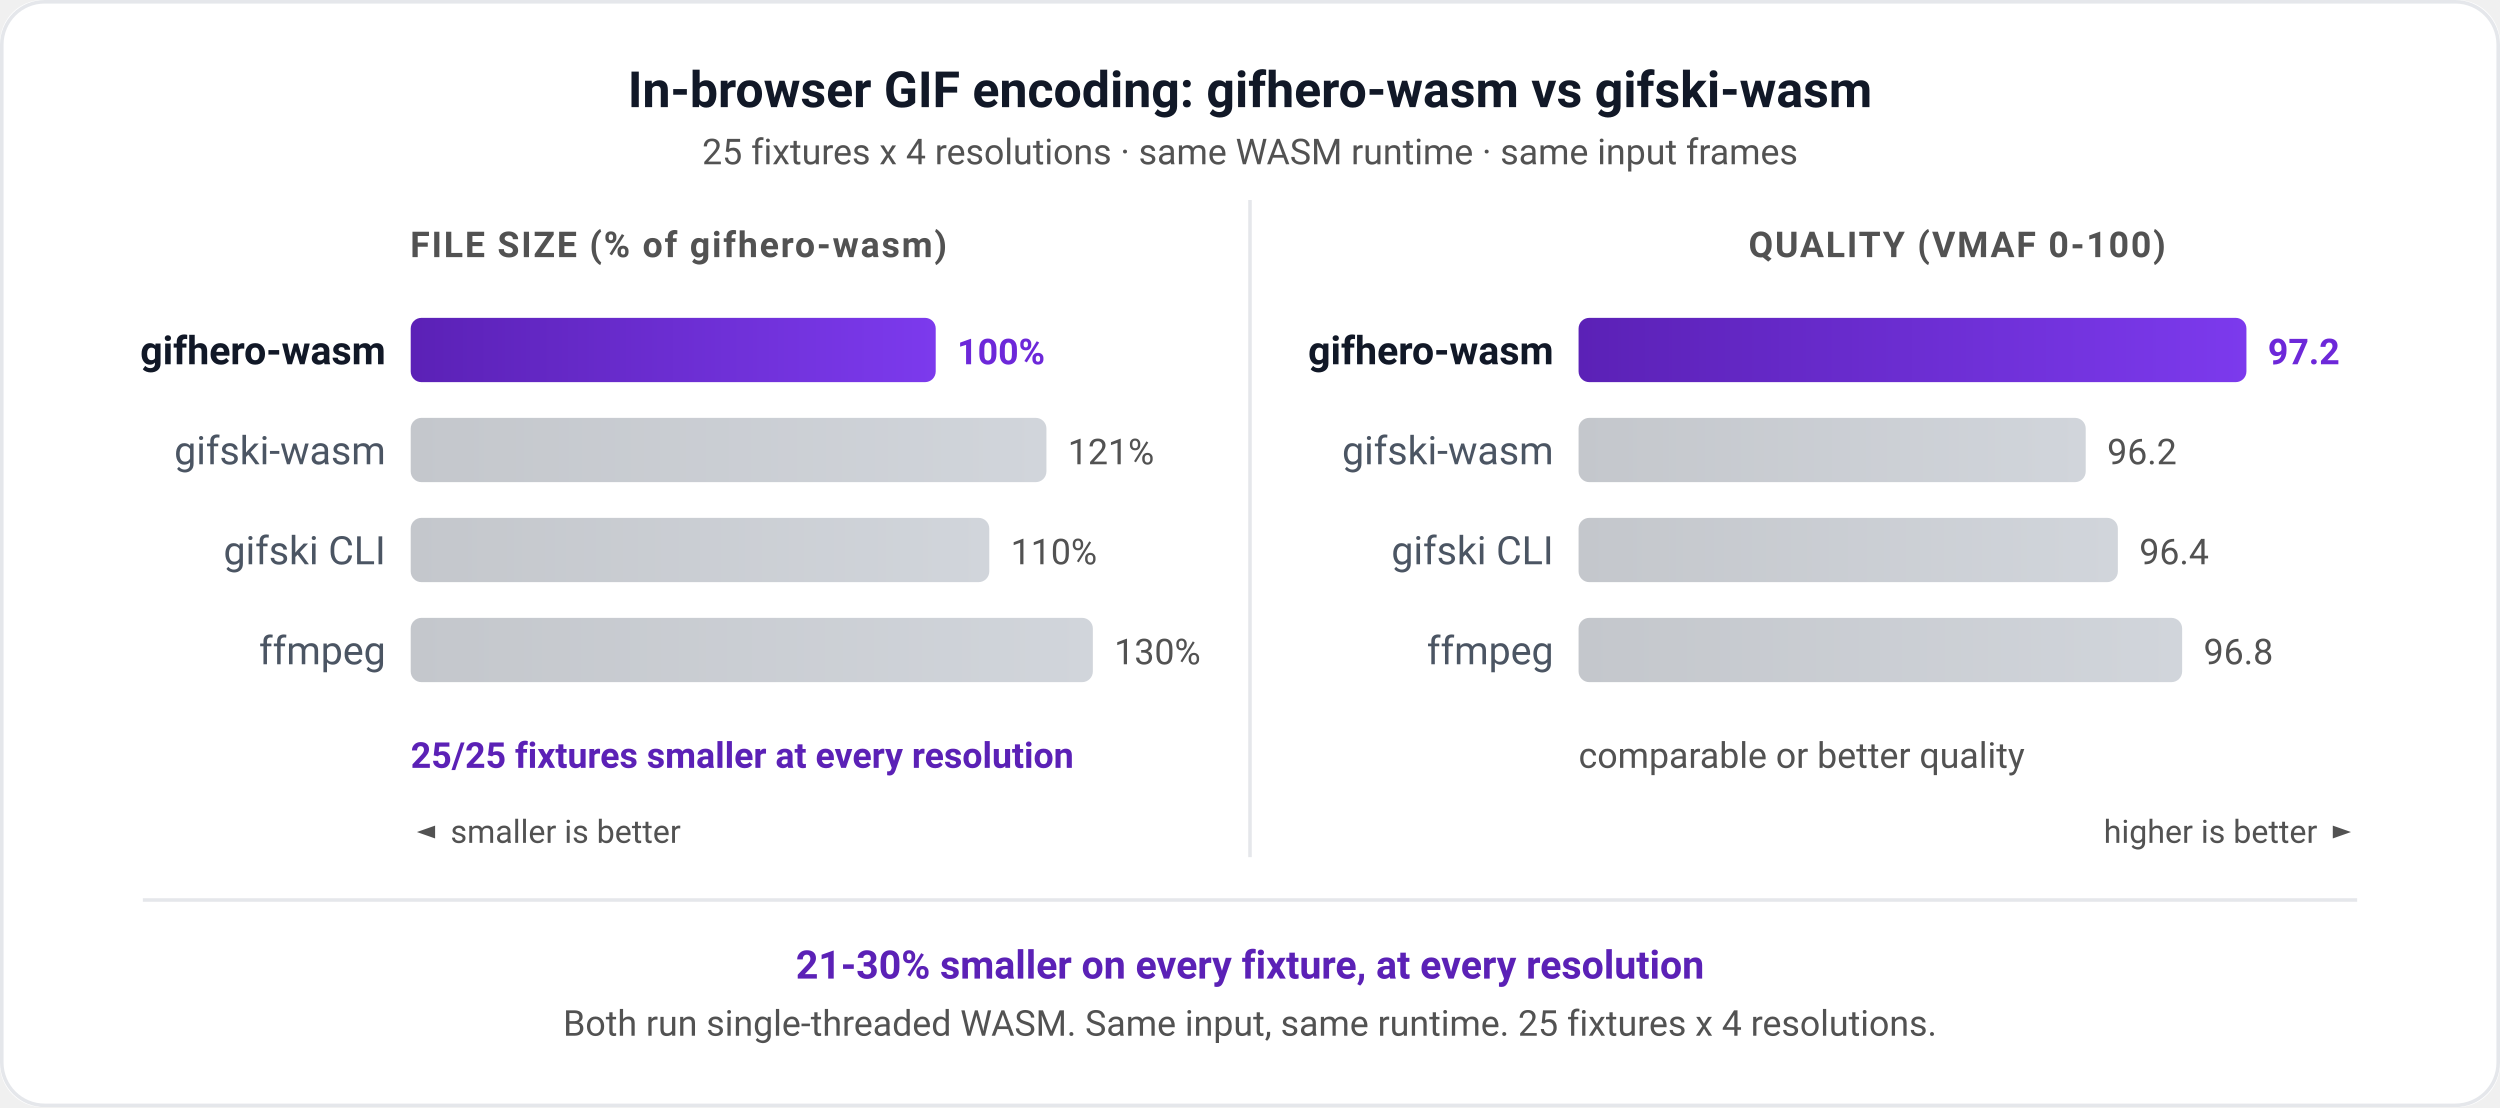
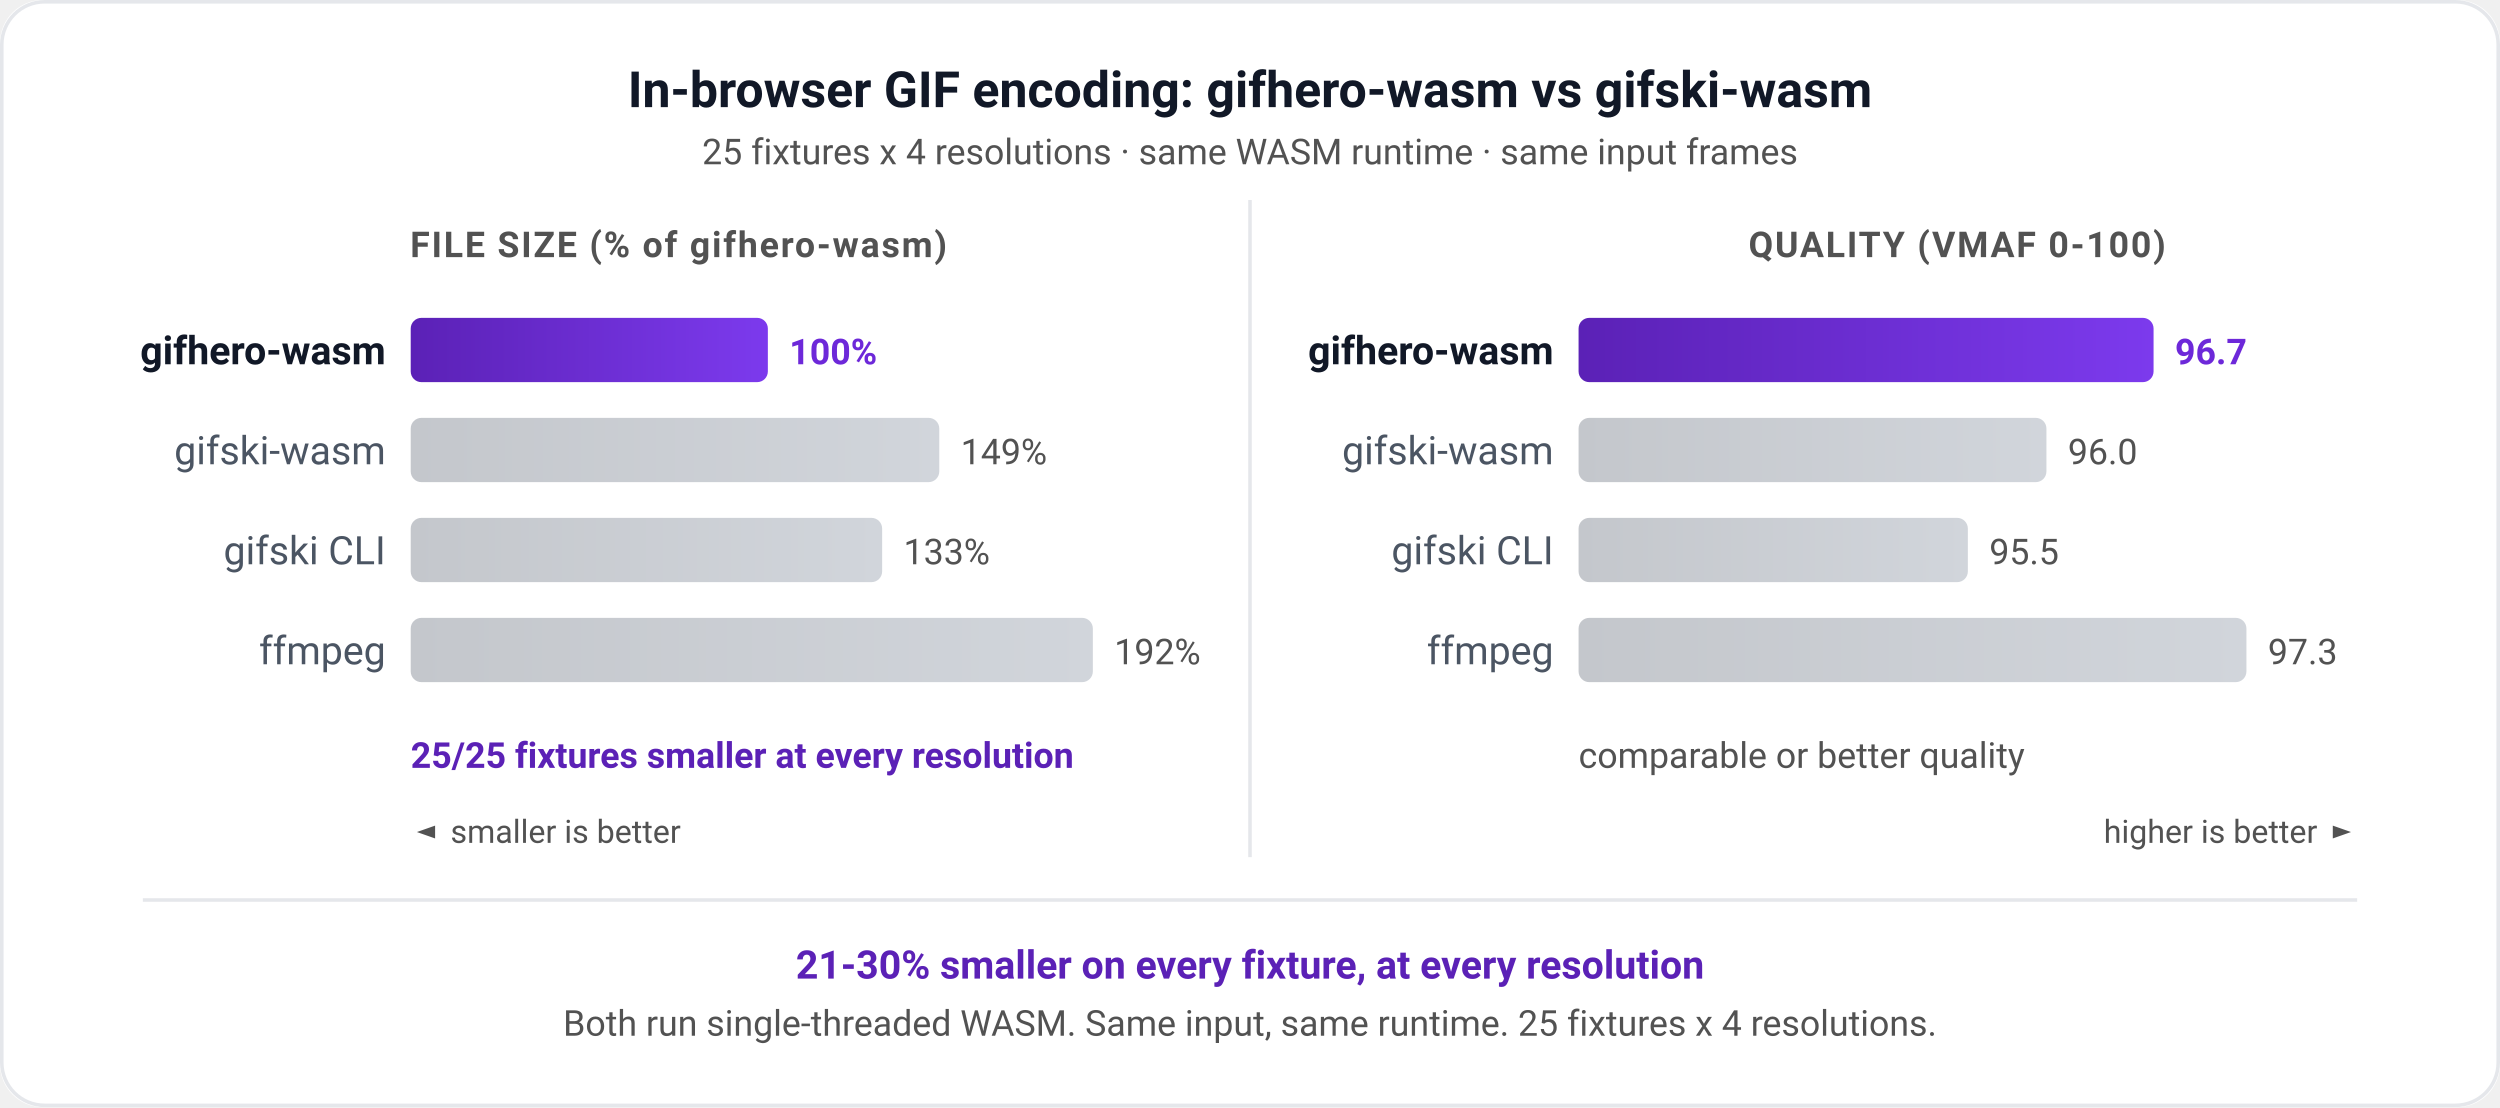
<svg xmlns="http://www.w3.org/2000/svg" viewBox="0 0 700 310" font-family="-apple-system,BlinkMacSystemFont,'Segoe UI',Roboto,Helvetica,sans-serif">
  <defs>
    <linearGradient id="g1" x1="0" y1="0" x2="1" y2="0">
      <stop offset="0%" stop-color="#5b21b6" />
      <stop offset="100%" stop-color="#7c3aed" />
    </linearGradient>
    <linearGradient id="g2" x1="0" y1="0" x2="1" y2="0">
      <stop offset="0%" stop-color="#c4c7cc" />
      <stop offset="100%" stop-color="#d1d5db" />
    </linearGradient>
  </defs>
  <rect width="700" height="310" rx="12" fill="#ffffff" />
  <rect x="0.5" y="0.5" width="699" height="309" rx="12" fill="none" stroke="#e5e7eb" />
  <text x="350" y="30" text-anchor="middle" font-size="14" font-weight="700" fill="#111827">In-browser GIF encoding: gifhero-wasm vs gifski-wasm</text>
  <text x="350" y="46" text-anchor="middle" font-size="10" fill="#525252">25 fixtures x 4 resolutions · same WASM runtime · same input frames</text>
  <line x1="350" y1="56" x2="350" y2="240" stroke="#e5e7eb" stroke-width="1" />
  <text x="190" y="72" text-anchor="middle" font-size="10" font-weight="600" fill="#525252" letter-spacing="0.05em">FILE SIZE (% of gifhero-wasm)</text>
  <text x="108" y="102" text-anchor="end" font-size="11" font-weight="600" fill="#111827">gifhero-wasm</text>
-   <rect x="115" y="89" width="147" height="18" rx="3" fill="url(#g1)" />
-   <text x="268" y="102" font-size="10" fill="#6d28d9" font-weight="600">100%</text>
+   <rect x="115" y="89" width="100" height="18" rx="3" fill="url(#g1)" />
+   <text x="221" y="102" font-size="10" fill="#6d28d9" font-weight="600">100%</text>
  <text x="108" y="130" text-anchor="end" font-size="11" fill="#4b5563">gifski-wasm</text>
-   <rect x="115" y="117" width="178" height="18" rx="3" fill="url(#g2)" />
-   <text x="299" y="130" font-size="10" fill="#525252">121%</text>
+   <rect x="115" y="117" width="148" height="18" rx="3" fill="url(#g2)" />
+   <text x="269" y="130" font-size="10" fill="#525252">149%</text>
  <text x="108" y="158" text-anchor="end" font-size="11" fill="#4b5563">gifski CLI</text>
-   <rect x="115" y="145" width="162" height="18" rx="3" fill="url(#g2)" />
-   <text x="283" y="158" font-size="10" fill="#525252">110%</text>
+   <rect x="115" y="145" width="132" height="18" rx="3" fill="url(#g2)" />
+   <text x="253" y="158" font-size="10" fill="#525252">133%</text>
  <text x="108" y="186" text-anchor="end" font-size="11" fill="#4b5563">ffmpeg</text>
  <rect x="115" y="173" width="191" height="18" rx="3" fill="url(#g2)" />
-   <text x="312" y="186" font-size="10" fill="#525252">130%</text>
+   <text x="312" y="186" font-size="10" fill="#525252">192%</text>
  <text x="115" y="215" font-size="10" fill="#5b21b6" font-weight="600">25/25 fixtures smaller at every resolution</text>
  <text x="115" y="236" font-size="9" fill="#525252">◄ smaller is better</text>
  <text x="548" y="72" text-anchor="middle" font-size="10" font-weight="600" fill="#525252" letter-spacing="0.05em">QUALITY (VMAF 0-100)</text>
  <text x="435" y="102" text-anchor="end" font-size="11" font-weight="600" fill="#111827">gifhero-wasm</text>
-   <rect x="442" y="89" width="187" height="18" rx="3" fill="url(#g1)" />
-   <text x="635" y="102" font-size="10" fill="#6d28d9" font-weight="600">97.2</text>
+   <rect x="442" y="89" width="161" height="18" rx="3" fill="url(#g1)" />
+   <text x="609" y="102" font-size="10" fill="#6d28d9" font-weight="600">96.7</text>
  <text x="435" y="130" text-anchor="end" font-size="11" fill="#4b5563">gifski-wasm</text>
-   <rect x="442" y="117" width="142" height="18" rx="3" fill="url(#g2)" />
-   <text x="590" y="130" font-size="10" fill="#525252">96.2</text>
+   <rect x="442" y="117" width="131" height="18" rx="3" fill="url(#g2)" />
+   <text x="579" y="130" font-size="10" fill="#525252">96.0</text>
  <text x="435" y="158" text-anchor="end" font-size="11" fill="#4b5563">gifski CLI</text>
-   <rect x="442" y="145" width="151" height="18" rx="3" fill="url(#g2)" />
-   <text x="599" y="158" font-size="10" fill="#525252">96.4</text>
+   <rect x="442" y="145" width="109" height="18" rx="3" fill="url(#g2)" />
+   <text x="557" y="158" font-size="10" fill="#525252">95.5</text>
  <text x="435" y="186" text-anchor="end" font-size="11" fill="#4b5563">ffmpeg</text>
-   <rect x="442" y="173" width="169" height="18" rx="3" fill="url(#g2)" />
-   <text x="617" y="186" font-size="10" fill="#525252">96.8</text>
+   <rect x="442" y="173" width="187" height="18" rx="3" fill="url(#g2)" />
+   <text x="635" y="186" font-size="10" fill="#525252">97.3</text>
  <text x="442" y="215" font-size="10" fill="#525252">comparable or better quality</text>
  <text x="660" y="236" text-anchor="end" font-size="9" fill="#525252">higher is better ►</text>
  <line x1="40" y1="252" x2="660" y2="252" stroke="#e5e7eb" stroke-width="1" />
  <text x="350" y="274" text-anchor="middle" font-size="11" font-weight="600" fill="#5b21b6">21-30% smaller on every fixture, at every resolution</text>
  <text x="350" y="290" text-anchor="middle" font-size="10" fill="#525252">Both run single-threaded WASM. Same input, same runtime. 25 fixtures x 4 resolutions.</text>
</svg>
